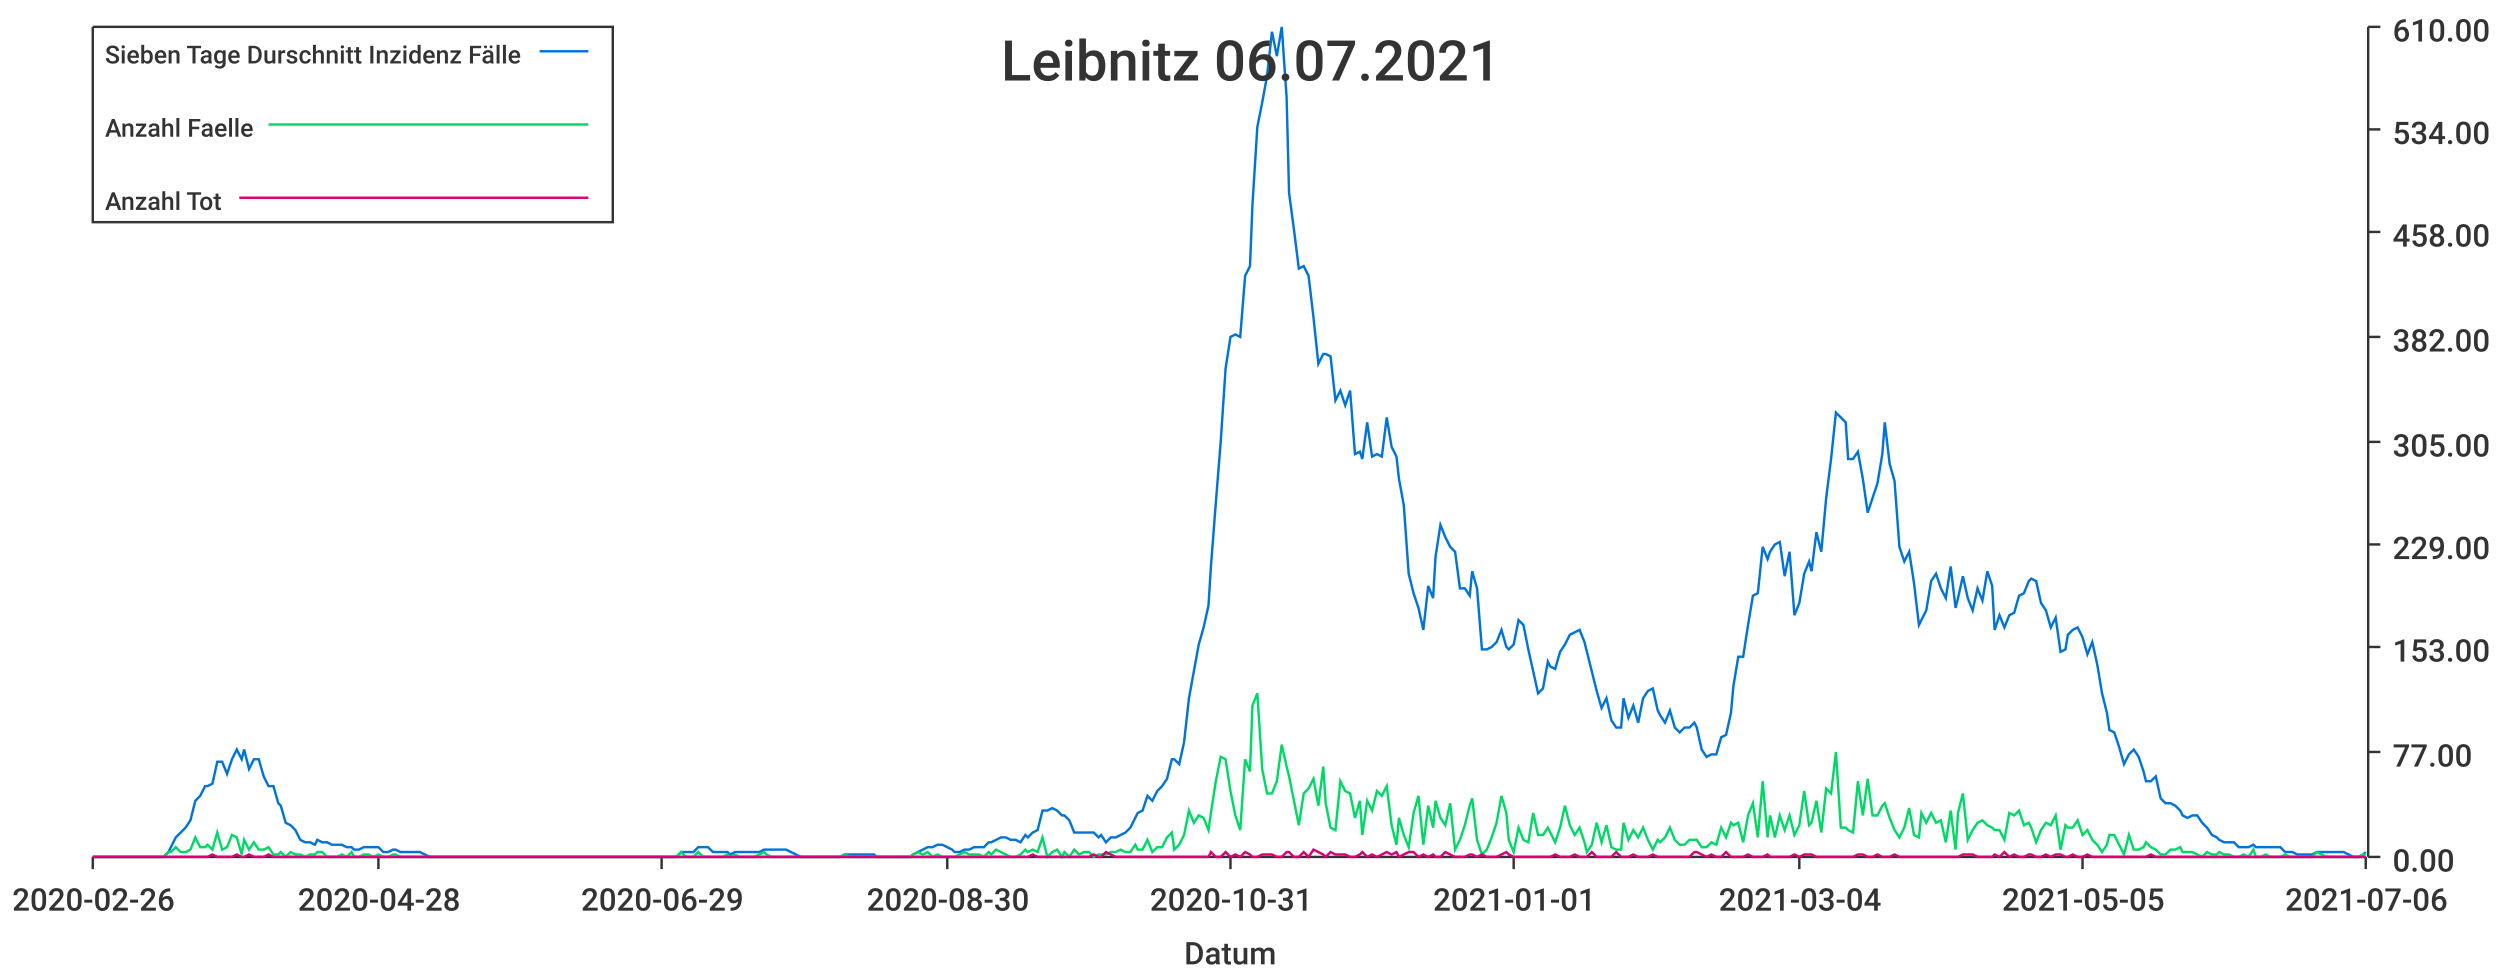
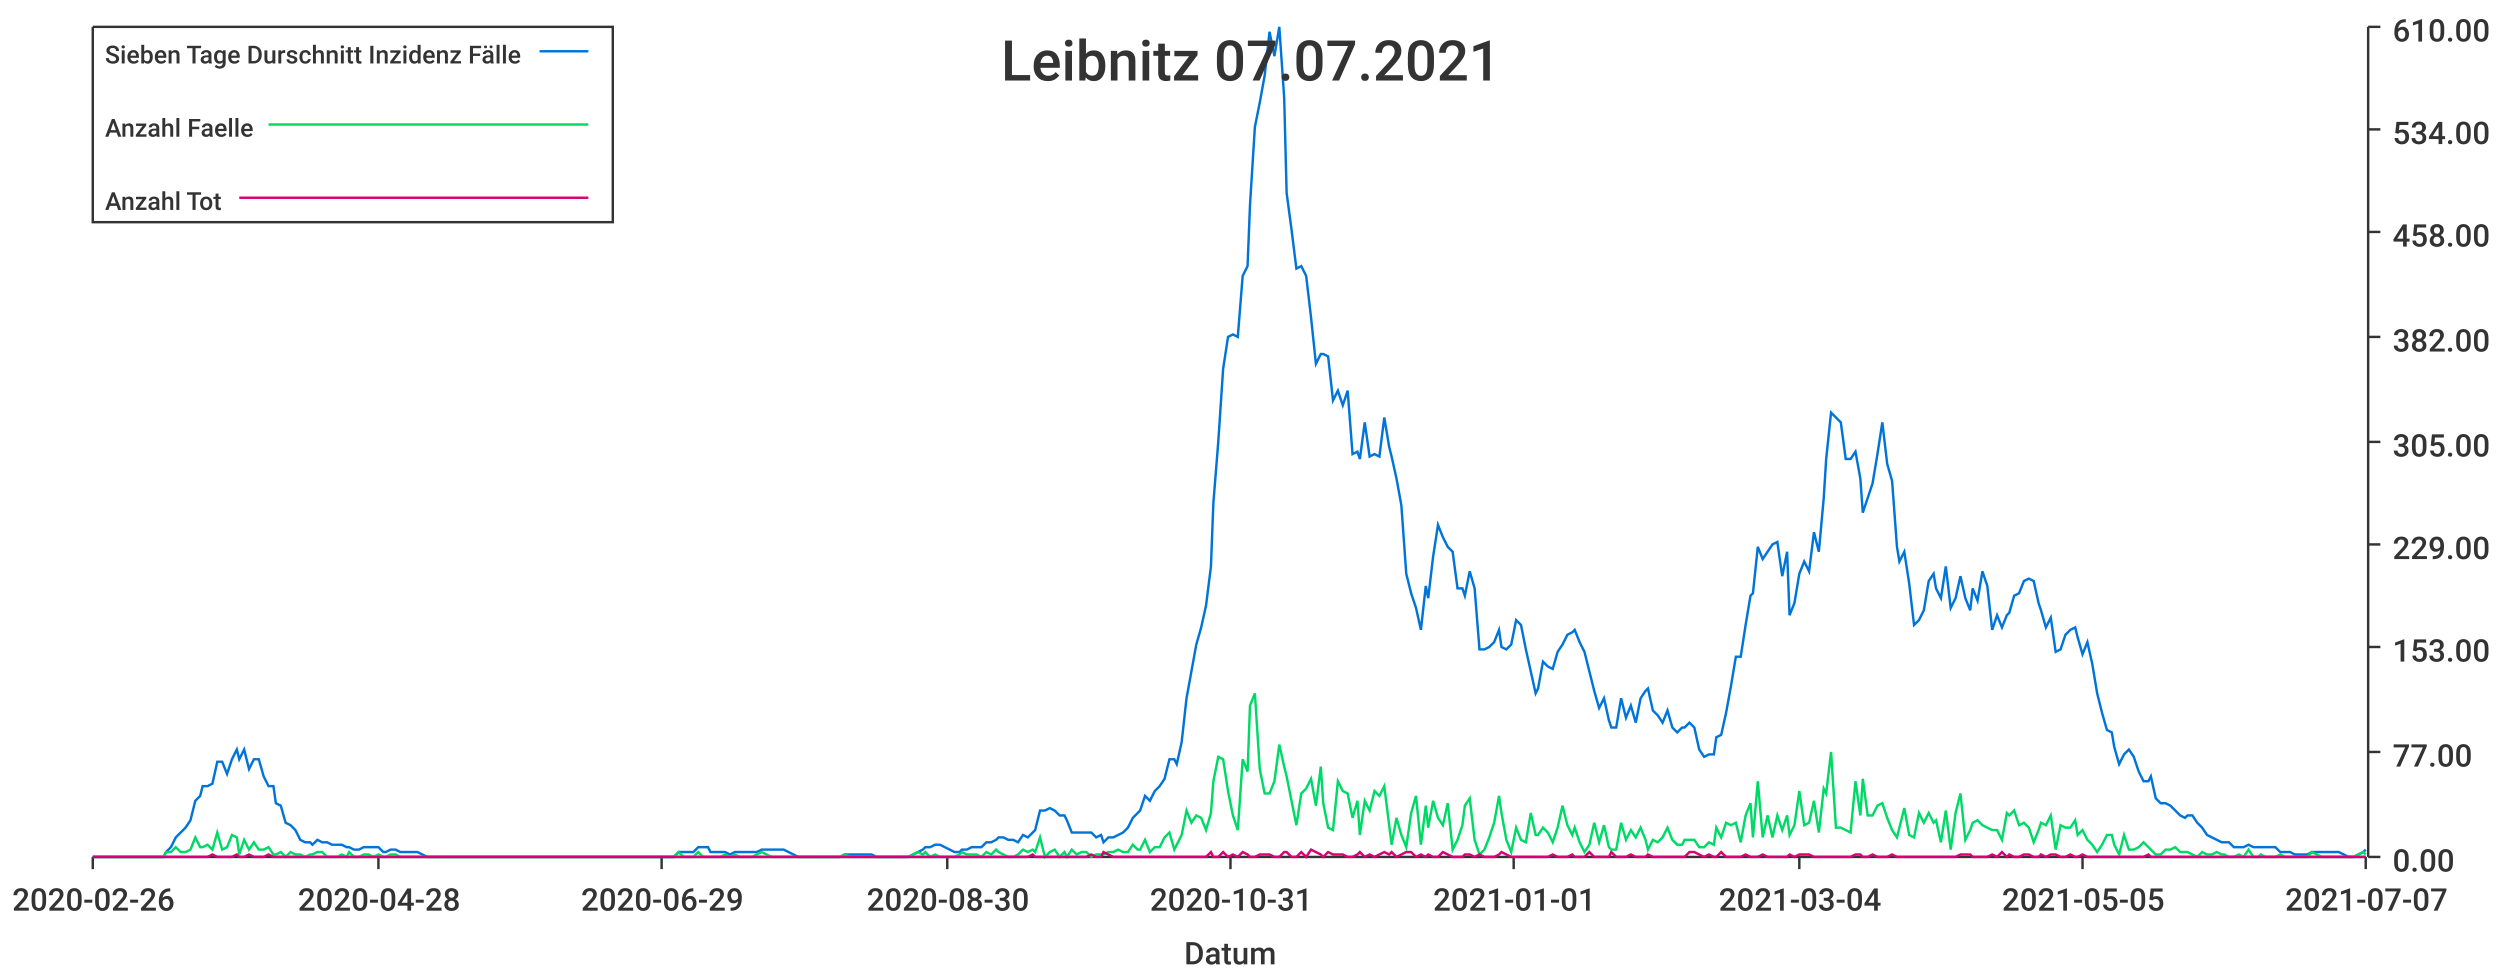
<svg xmlns="http://www.w3.org/2000/svg" width="1024" height="400">\n<path d="M 0 0 L 1024 0 L 1024 400 L 0 400 L 0 0" style="stroke-width:0;stroke:rgba(255,255,255,1.0);fill:rgba(255,255,255,1.0)" />
  <path d="M 38 11 L 969 11 L 969 351 L 38 351 L 38 11" style="stroke-width:0;stroke:rgba(255,255,255,1.0);fill:rgba(255,255,255,1.0)" />
  <path d="M 38 351 L 969 351" style="stroke-width:1;stroke:rgba(51,51,51,1.0);fill:none" />
  <path d="M 38 351 L 38 356" style="stroke-width:1;stroke:rgba(51,51,51,1.0);fill:none" />
  <text x="5" y="373" style="stroke-width:0;stroke:none;fill:rgba(51,51,51,1.0);font-size:12.8px;font-family:'Roboto Medium',sans-serif">2020-02-26</text>
  <path d="M 155 351 L 155 356" style="stroke-width:1;stroke:rgba(51,51,51,1.0);fill:none" />
  <text x="122" y="373" style="stroke-width:0;stroke:none;fill:rgba(51,51,51,1.0);font-size:12.8px;font-family:'Roboto Medium',sans-serif">2020-04-28</text>
  <path d="M 271 351 L 271 356" style="stroke-width:1;stroke:rgba(51,51,51,1.0);fill:none" />
  <text x="238" y="373" style="stroke-width:0;stroke:none;fill:rgba(51,51,51,1.0);font-size:12.8px;font-family:'Roboto Medium',sans-serif">2020-06-29</text>
  <path d="M 388 351 L 388 356" style="stroke-width:1;stroke:rgba(51,51,51,1.0);fill:none" />
  <text x="355" y="373" style="stroke-width:0;stroke:none;fill:rgba(51,51,51,1.0);font-size:12.8px;font-family:'Roboto Medium',sans-serif">2020-08-30</text>
  <path d="M 504 351 L 504 356" style="stroke-width:1;stroke:rgba(51,51,51,1.0);fill:none" />
  <text x="471" y="373" style="stroke-width:0;stroke:none;fill:rgba(51,51,51,1.0);font-size:12.8px;font-family:'Roboto Medium',sans-serif">2020-10-31</text>
  <path d="M 620 351 L 620 356" style="stroke-width:1;stroke:rgba(51,51,51,1.0);fill:none" />
  <text x="587" y="373" style="stroke-width:0;stroke:none;fill:rgba(51,51,51,1.0);font-size:12.8px;font-family:'Roboto Medium',sans-serif">2021-01-01</text>
  <path d="M 737 351 L 737 356" style="stroke-width:1;stroke:rgba(51,51,51,1.0);fill:none" />
  <text x="704" y="373" style="stroke-width:0;stroke:none;fill:rgba(51,51,51,1.0);font-size:12.8px;font-family:'Roboto Medium',sans-serif">2021-03-04</text>
  <path d="M 853 351 L 853 356" style="stroke-width:1;stroke:rgba(51,51,51,1.0);fill:none" />
  <text x="820" y="373" style="stroke-width:0;stroke:none;fill:rgba(51,51,51,1.0);font-size:12.8px;font-family:'Roboto Medium',sans-serif">2021-05-05</text>
  <path d="M 969 351 L 969 356" style="stroke-width:1;stroke:rgba(51,51,51,1.0);fill:none" />
-   <text x="936" y="373" style="stroke-width:0;stroke:none;fill:rgba(51,51,51,1.0);font-size:12.8px;font-family:'Roboto Medium',sans-serif">2021-07-06</text>
+   <text x="936" y="373" style="stroke-width:0;stroke:none;fill:rgba(51,51,51,1.0);font-size:12.8px;font-family:'Roboto Medium',sans-serif">2021-07-07</text>
  <text x="485" y="395" style="stroke-width:0;stroke:none;fill:rgba(51,51,51,1.0);font-size:12.8px;font-family:'Roboto Medium',sans-serif">Datum</text>
  <path d="M 970 351 L 970 11" style="stroke-width:1;stroke:rgba(51,51,51,1.0);fill:none" />
  <path d="M 970 351 L 975 351" style="stroke-width:1;stroke:rgba(51,51,51,1.0);fill:none" />
  <text x="980" y="357" style="stroke-width:0;stroke:none;fill:rgba(51,51,51,1.0);font-size:12.8px;font-family:'Roboto Medium',sans-serif">0.00</text>
  <path d="M 970 308 L 975 308" style="stroke-width:1;stroke:rgba(51,51,51,1.0);fill:none" />
  <text x="980" y="314" style="stroke-width:0;stroke:none;fill:rgba(51,51,51,1.0);font-size:12.8px;font-family:'Roboto Medium',sans-serif">77.00</text>
  <path d="M 970 265 L 975 265" style="stroke-width:1;stroke:rgba(51,51,51,1.0);fill:none" />
  <text x="980" y="271" style="stroke-width:0;stroke:none;fill:rgba(51,51,51,1.0);font-size:12.8px;font-family:'Roboto Medium',sans-serif">153.00</text>
  <path d="M 970 223 L 975 223" style="stroke-width:1;stroke:rgba(51,51,51,1.0);fill:none" />
  <text x="980" y="229" style="stroke-width:0;stroke:none;fill:rgba(51,51,51,1.0);font-size:12.8px;font-family:'Roboto Medium',sans-serif">229.00</text>
  <path d="M 970 181 L 975 181" style="stroke-width:1;stroke:rgba(51,51,51,1.0);fill:none" />
  <text x="980" y="187" style="stroke-width:0;stroke:none;fill:rgba(51,51,51,1.0);font-size:12.8px;font-family:'Roboto Medium',sans-serif">305.00</text>
  <path d="M 970 138 L 975 138" style="stroke-width:1;stroke:rgba(51,51,51,1.0);fill:none" />
  <text x="980" y="144" style="stroke-width:0;stroke:none;fill:rgba(51,51,51,1.0);font-size:12.8px;font-family:'Roboto Medium',sans-serif">382.00</text>
  <path d="M 970 95 L 975 95" style="stroke-width:1;stroke:rgba(51,51,51,1.0);fill:none" />
  <text x="980" y="101" style="stroke-width:0;stroke:none;fill:rgba(51,51,51,1.0);font-size:12.8px;font-family:'Roboto Medium',sans-serif">458.00</text>
  <path d="M 970 53 L 975 53" style="stroke-width:1;stroke:rgba(51,51,51,1.0);fill:none" />
  <text x="980" y="59" style="stroke-width:0;stroke:none;fill:rgba(51,51,51,1.0);font-size:12.8px;font-family:'Roboto Medium',sans-serif">534.00</text>
  <path d="M 970 11 L 975 11" style="stroke-width:1;stroke:rgba(51,51,51,1.0);fill:none" />
  <text x="980" y="17" style="stroke-width:0;stroke:none;fill:rgba(51,51,51,1.0);font-size:12.8px;font-family:'Roboto Medium',sans-serif">610.00</text>
-   <path d="M 38 351 L 40 351 L 42 351 L 44 351 L 46 351 L 48 351 L 50 351 L 52 351 L 54 351 L 55 351 L 57 351 L 59 351 L 61 351 L 63 351 L 65 351 L 67 351 L 69 349 L 70 347 L 72 343 L 74 341 L 76 339 L 78 336 L 80 328 L 82 326 L 84 322 L 85 322 L 87 321 L 89 312 L 91 312 L 93 317 L 95 311 L 97 307 L 99 311 L 100 307 L 102 315 L 104 311 L 106 311 L 108 318 L 110 322 L 112 322 L 114 329 L 115 330 L 117 337 L 119 338 L 121 340 L 123 344 L 125 345 L 127 345 L 129 346 L 130 344 L 132 345 L 134 345 L 136 346 L 138 346 L 140 346 L 142 347 L 144 347 L 145 348 L 147 348 L 149 347 L 151 347 L 153 347 L 155 347 L 157 349 L 159 349 L 161 348 L 162 348 L 164 349 L 166 349 L 168 349 L 170 349 L 172 349 L 174 350 L 176 351 L 177 351 L 179 351 L 181 351 L 183 351 L 185 351 L 187 351 L 189 351 L 191 351 L 192 351 L 194 351 L 196 351 L 198 351 L 200 351 L 202 351 L 204 351 L 206 351 L 207 351 L 209 351 L 211 351 L 213 351 L 215 351 L 217 351 L 219 351 L 221 351 L 222 351 L 224 351 L 226 351 L 228 351 L 230 351 L 232 351 L 234 351 L 236 351 L 237 351 L 239 351 L 241 351 L 243 351 L 245 351 L 247 351 L 249 351 L 251 351 L 252 351 L 254 351 L 256 351 L 258 351 L 260 351 L 262 351 L 264 351 L 266 351 L 267 351 L 269 351 L 271 351 L 273 351 L 275 351 L 277 351 L 279 349 L 281 349 L 283 349 L 284 349 L 286 347 L 288 347 L 290 347 L 292 349 L 294 349 L 296 349 L 298 349 L 299 350 L 301 349 L 303 349 L 305 349 L 307 349 L 309 349 L 311 349 L 313 348 L 314 348 L 316 348 L 318 348 L 320 348 L 322 348 L 324 349 L 326 350 L 328 351 L 329 351 L 331 351 L 333 351 L 335 351 L 337 351 L 339 351 L 341 351 L 343 351 L 344 351 L 346 350 L 348 350 L 350 350 L 352 350 L 354 350 L 356 350 L 358 350 L 359 351 L 361 351 L 363 351 L 365 351 L 367 351 L 369 351 L 371 351 L 373 351 L 374 350 L 376 349 L 378 348 L 380 347 L 382 347 L 384 346 L 386 346 L 388 347 L 390 348 L 391 349 L 393 349 L 395 348 L 397 348 L 399 347 L 401 347 L 403 347 L 405 345 L 406 345 L 408 344 L 410 343 L 412 343 L 414 344 L 416 344 L 418 345 L 420 342 L 421 343 L 423 341 L 425 340 L 427 332 L 429 332 L 431 331 L 433 332 L 435 334 L 436 334 L 438 336 L 440 341 L 442 341 L 444 341 L 446 341 L 448 341 L 450 343 L 451 342 L 453 345 L 455 343 L 457 343 L 459 342 L 461 341 L 463 339 L 465 335 L 466 333 L 468 332 L 470 326 L 472 328 L 474 324 L 476 322 L 478 319 L 480 311 L 481 311 L 483 313 L 485 304 L 487 286 L 489 275 L 491 264 L 493 257 L 495 248 L 496 232 L 498 206 L 500 181 L 502 151 L 504 138 L 506 137 L 508 138 L 510 113 L 512 109 L 513 84 L 515 52 L 517 42 L 519 31 L 521 13 L 523 23 L 525 11 L 527 40 L 528 79 L 530 94 L 532 110 L 534 109 L 536 113 L 538 130 L 540 149 L 542 145 L 543 145 L 545 146 L 547 164 L 549 160 L 551 166 L 553 160 L 555 186 L 557 185 L 558 188 L 560 173 L 562 187 L 564 186 L 566 187 L 568 171 L 570 183 L 572 187 L 573 196 L 575 207 L 577 235 L 579 243 L 581 249 L 583 258 L 585 240 L 587 245 L 588 228 L 590 215 L 592 220 L 594 224 L 596 226 L 598 241 L 600 241 L 602 244 L 603 234 L 605 241 L 607 266 L 609 266 L 611 265 L 613 263 L 615 258 L 617 265 L 618 266 L 620 264 L 622 254 L 624 256 L 626 266 L 628 275 L 630 284 L 632 282 L 634 271 L 635 273 L 637 274 L 639 267 L 641 264 L 643 260 L 645 259 L 647 258 L 649 263 L 650 267 L 652 275 L 654 283 L 656 290 L 658 286 L 660 295 L 662 298 L 664 298 L 665 286 L 667 294 L 669 289 L 671 296 L 673 286 L 675 283 L 677 282 L 679 291 L 680 293 L 682 296 L 684 291 L 686 298 L 688 300 L 690 298 L 692 298 L 694 296 L 695 298 L 697 307 L 699 310 L 701 309 L 703 309 L 705 302 L 707 301 L 709 292 L 710 281 L 712 269 L 714 269 L 716 256 L 718 244 L 720 243 L 722 224 L 724 229 L 725 226 L 727 223 L 729 222 L 731 236 L 733 226 L 735 252 L 737 247 L 739 235 L 741 230 L 742 234 L 744 218 L 746 226 L 748 204 L 750 188 L 752 169 L 754 171 L 756 173 L 757 188 L 759 188 L 761 185 L 763 196 L 765 210 L 767 204 L 769 198 L 771 186 L 772 173 L 774 190 L 776 197 L 778 224 L 780 230 L 782 226 L 784 239 L 786 256 L 787 254 L 789 250 L 791 238 L 793 235 L 795 241 L 797 245 L 799 232 L 801 249 L 802 245 L 804 236 L 806 245 L 808 250 L 810 241 L 812 246 L 814 234 L 816 240 L 817 258 L 819 252 L 821 257 L 823 252 L 825 251 L 827 244 L 829 243 L 831 238 L 832 237 L 834 238 L 836 247 L 838 250 L 840 257 L 842 253 L 844 267 L 846 266 L 847 260 L 849 258 L 851 257 L 853 261 L 855 268 L 857 263 L 859 272 L 861 284 L 863 292 L 864 299 L 866 300 L 868 306 L 870 313 L 872 309 L 874 307 L 876 310 L 878 316 L 879 320 L 881 320 L 883 318 L 885 327 L 887 329 L 889 329 L 891 330 L 893 332 L 894 334 L 896 335 L 898 334 L 900 334 L 902 337 L 904 339 L 906 342 L 908 343 L 909 344 L 911 345 L 913 345 L 915 345 L 917 347 L 919 347 L 921 347 L 923 346 L 924 347 L 926 347 L 928 347 L 930 347 L 932 347 L 934 347 L 936 349 L 938 349 L 939 349 L 941 350 L 943 350 L 945 350 L 947 350 L 949 349 L 951 349 L 953 349 L 954 349 L 956 349 L 958 349 L 960 349 L 962 350 L 964 351 L 966 351 L 968 350 L 969 349" style="stroke-width:1;stroke:rgba(0,116,217,1.0);fill:none" />
-   <path d="M 38 351 L 40 351 L 42 351 L 44 351 L 46 351 L 48 351 L 50 351 L 52 351 L 54 351 L 55 351 L 57 351 L 59 351 L 61 351 L 63 351 L 65 351 L 67 351 L 69 349 L 70 349 L 72 347 L 74 349 L 76 349 L 78 348 L 80 343 L 82 347 L 84 347 L 85 346 L 87 348 L 89 341 L 91 348 L 93 347 L 95 342 L 97 343 L 99 350 L 100 344 L 102 348 L 104 345 L 106 348 L 108 348 L 110 347 L 112 350 L 114 350 L 115 349 L 117 351 L 119 349 L 121 350 L 123 350 L 125 351 L 127 350 L 129 350 L 130 349 L 132 349 L 134 351 L 136 351 L 138 351 L 140 350 L 142 351 L 144 349 L 145 351 L 147 351 L 149 350 L 151 350 L 153 351 L 155 350 L 157 351 L 159 351 L 161 350 L 162 350 L 164 351 L 166 351 L 168 351 L 170 351 L 172 351 L 174 351 L 176 351 L 177 351 L 179 351 L 181 351 L 183 351 L 185 351 L 187 351 L 189 351 L 191 351 L 192 351 L 194 351 L 196 351 L 198 351 L 200 351 L 202 351 L 204 351 L 206 351 L 207 351 L 209 351 L 211 351 L 213 351 L 215 351 L 217 351 L 219 351 L 221 351 L 222 351 L 224 351 L 226 351 L 228 351 L 230 351 L 232 351 L 234 351 L 236 351 L 237 351 L 239 351 L 241 351 L 243 351 L 245 351 L 247 351 L 249 351 L 251 351 L 252 351 L 254 351 L 256 351 L 258 351 L 260 351 L 262 351 L 264 351 L 266 351 L 267 351 L 269 351 L 271 351 L 273 351 L 275 351 L 277 351 L 279 349 L 281 351 L 283 351 L 284 351 L 286 349 L 288 351 L 290 351 L 292 351 L 294 351 L 296 351 L 298 350 L 299 351 L 301 350 L 303 351 L 305 351 L 307 351 L 309 351 L 311 350 L 313 349 L 314 350 L 316 351 L 318 351 L 320 351 L 322 351 L 324 351 L 326 351 L 328 351 L 329 351 L 331 351 L 333 351 L 335 351 L 337 351 L 339 351 L 341 351 L 343 351 L 344 351 L 346 350 L 348 351 L 350 351 L 352 351 L 354 351 L 356 351 L 358 351 L 359 351 L 361 351 L 363 351 L 365 351 L 367 351 L 369 351 L 371 351 L 373 351 L 374 350 L 376 349 L 378 350 L 380 349 L 382 351 L 384 350 L 386 351 L 388 351 L 390 351 L 391 351 L 393 350 L 395 349 L 397 350 L 399 350 L 401 350 L 403 351 L 405 349 L 406 350 L 408 348 L 410 349 L 412 350 L 414 351 L 416 351 L 418 350 L 420 348 L 421 349 L 423 348 L 425 349 L 427 343 L 429 351 L 431 349 L 433 348 L 435 351 L 436 349 L 438 351 L 440 348 L 442 350 L 444 349 L 446 349 L 448 351 L 450 350 L 451 350 L 453 350 L 455 349 L 457 349 L 459 348 L 461 349 L 463 349 L 465 346 L 466 348 L 468 348 L 470 344 L 472 349 L 474 347 L 476 347 L 478 343 L 480 341 L 481 348 L 483 346 L 485 342 L 487 332 L 489 337 L 491 334 L 493 335 L 495 340 L 496 333 L 498 320 L 500 310 L 502 311 L 504 324 L 506 334 L 508 340 L 510 311 L 512 316 L 513 289 L 515 284 L 517 315 L 519 325 L 521 325 L 523 320 L 525 305 L 527 314 L 528 318 L 530 328 L 532 338 L 534 325 L 536 323 L 538 319 L 540 330 L 542 314 L 543 329 L 545 339 L 547 340 L 549 320 L 551 324 L 553 325 L 555 335 L 557 328 L 558 342 L 560 328 L 562 332 L 564 324 L 566 326 L 568 322 L 570 338 L 572 346 L 573 335 L 575 342 L 577 347 L 579 333 L 581 326 L 583 346 L 585 330 L 587 339 L 588 328 L 590 335 L 592 338 L 594 329 L 596 348 L 598 344 L 600 338 L 602 330 L 603 327 L 605 344 L 607 350 L 609 348 L 611 343 L 613 337 L 615 326 L 617 333 L 618 344 L 620 349 L 622 339 L 624 344 L 626 345 L 628 333 L 630 342 L 632 342 L 634 339 L 635 341 L 637 345 L 639 339 L 641 330 L 643 338 L 645 342 L 647 339 L 649 345 L 650 349 L 652 346 L 654 337 L 656 345 L 658 338 L 660 347 L 662 348 L 664 348 L 665 337 L 667 344 L 669 340 L 671 343 L 673 339 L 675 344 L 677 348 L 679 344 L 680 345 L 682 343 L 684 339 L 686 344 L 688 346 L 690 346 L 692 344 L 694 344 L 695 344 L 697 347 L 699 347 L 701 345 L 703 346 L 705 339 L 707 343 L 709 337 L 710 338 L 712 337 L 714 345 L 716 334 L 718 329 L 720 343 L 722 320 L 724 343 L 725 334 L 727 343 L 729 334 L 731 340 L 733 334 L 735 342 L 737 338 L 739 324 L 741 338 L 742 337 L 744 328 L 746 341 L 748 323 L 750 325 L 752 308 L 754 339 L 756 339 L 757 340 L 759 341 L 761 320 L 763 334 L 765 319 L 767 334 L 769 334 L 771 330 L 772 329 L 774 335 L 776 340 L 778 343 L 780 339 L 782 331 L 784 342 L 786 343 L 787 333 L 789 337 L 791 333 L 793 337 L 795 336 L 797 345 L 799 332 L 801 348 L 802 333 L 804 325 L 806 344 L 808 340 L 810 337 L 812 336 L 814 338 L 816 339 L 817 340 L 819 340 L 821 344 L 823 333 L 825 334 L 827 332 L 829 338 L 831 337 L 832 339 L 834 345 L 836 340 L 838 337 L 840 338 L 842 334 L 844 348 L 846 338 L 847 339 L 849 339 L 851 336 L 853 342 L 855 340 L 857 344 L 859 346 L 861 349 L 863 346 L 864 342 L 866 342 L 868 346 L 870 350 L 872 342 L 874 348 L 876 348 L 878 347 L 879 345 L 881 347 L 883 348 L 885 350 L 887 350 L 889 348 L 891 348 L 893 347 L 894 349 L 896 349 L 898 349 L 900 350 L 902 351 L 904 349 L 906 350 L 908 350 L 909 349 L 911 350 L 913 350 L 915 351 L 917 351 L 919 350 L 921 351 L 923 348 L 924 351 L 926 351 L 928 350 L 930 351 L 932 351 L 934 351 L 936 350 L 938 351 L 939 351 L 941 351 L 943 351 L 945 351 L 947 351 L 949 349 L 951 350 L 953 351 L 954 351 L 956 351 L 958 351 L 960 351 L 962 351 L 964 351 L 966 351 L 968 350 L 969 350" style="stroke-width:1;stroke:rgba(0,217,101,1.0);fill:none" />
-   <path d="M 38 351 L 40 351 L 42 351 L 44 351 L 46 351 L 48 351 L 50 351 L 52 351 L 54 351 L 55 351 L 57 351 L 59 351 L 61 351 L 63 351 L 65 351 L 67 351 L 69 351 L 70 351 L 72 351 L 74 351 L 76 351 L 78 351 L 80 351 L 82 351 L 84 351 L 85 351 L 87 350 L 89 351 L 91 351 L 93 351 L 95 351 L 97 350 L 99 351 L 100 351 L 102 350 L 104 351 L 106 351 L 108 351 L 110 350 L 112 351 L 114 351 L 115 351 L 117 351 L 119 351 L 121 351 L 123 351 L 125 351 L 127 351 L 129 351 L 130 351 L 132 351 L 134 351 L 136 351 L 138 351 L 140 351 L 142 351 L 144 351 L 145 351 L 147 351 L 149 351 L 151 351 L 153 351 L 155 351 L 157 351 L 159 351 L 161 351 L 162 351 L 164 351 L 166 351 L 168 351 L 170 351 L 172 351 L 174 351 L 176 351 L 177 351 L 179 351 L 181 351 L 183 351 L 185 351 L 187 351 L 189 351 L 191 351 L 192 351 L 194 351 L 196 351 L 198 351 L 200 351 L 202 351 L 204 351 L 206 351 L 207 351 L 209 351 L 211 351 L 213 351 L 215 351 L 217 351 L 219 351 L 221 351 L 222 351 L 224 351 L 226 351 L 228 351 L 230 351 L 232 351 L 234 351 L 236 351 L 237 351 L 239 351 L 241 351 L 243 351 L 245 351 L 247 351 L 249 351 L 251 351 L 252 351 L 254 351 L 256 351 L 258 351 L 260 351 L 262 351 L 264 351 L 266 351 L 267 351 L 269 351 L 271 351 L 273 351 L 275 351 L 277 351 L 279 351 L 281 351 L 283 351 L 284 351 L 286 351 L 288 351 L 290 351 L 292 351 L 294 351 L 296 351 L 298 351 L 299 351 L 301 351 L 303 351 L 305 351 L 307 351 L 309 351 L 311 351 L 313 351 L 314 351 L 316 351 L 318 351 L 320 351 L 322 351 L 324 351 L 326 351 L 328 351 L 329 351 L 331 351 L 333 351 L 335 351 L 337 351 L 339 351 L 341 351 L 343 351 L 344 351 L 346 351 L 348 351 L 350 351 L 352 351 L 354 351 L 356 351 L 358 351 L 359 351 L 361 351 L 363 351 L 365 351 L 367 351 L 369 351 L 371 351 L 373 351 L 374 351 L 376 351 L 378 351 L 380 351 L 382 351 L 384 351 L 386 351 L 388 351 L 390 351 L 391 351 L 393 351 L 395 351 L 397 351 L 399 351 L 401 351 L 403 351 L 405 351 L 406 351 L 408 351 L 410 351 L 412 351 L 414 351 L 416 351 L 418 351 L 420 351 L 421 351 L 423 350 L 425 351 L 427 351 L 429 351 L 431 351 L 433 351 L 435 351 L 436 351 L 438 351 L 440 351 L 442 351 L 444 351 L 446 351 L 448 350 L 450 351 L 451 351 L 453 349 L 455 350 L 457 351 L 459 351 L 461 351 L 463 351 L 465 351 L 466 351 L 468 351 L 470 351 L 472 351 L 474 351 L 476 351 L 478 351 L 480 351 L 481 351 L 483 351 L 485 351 L 487 351 L 489 351 L 491 351 L 493 351 L 495 351 L 496 349 L 498 351 L 500 351 L 502 349 L 504 351 L 506 350 L 508 351 L 510 349 L 512 350 L 513 351 L 515 351 L 517 350 L 519 350 L 521 350 L 523 351 L 525 351 L 527 349 L 528 349 L 530 351 L 532 351 L 534 349 L 536 351 L 538 348 L 540 349 L 542 350 L 543 351 L 545 349 L 547 350 L 549 350 L 551 350 L 553 351 L 555 351 L 557 350 L 558 349 L 560 351 L 562 350 L 564 351 L 566 350 L 568 349 L 570 350 L 572 349 L 573 351 L 575 350 L 577 349 L 579 349 L 581 351 L 583 350 L 585 351 L 587 350 L 588 351 L 590 351 L 592 349 L 594 350 L 596 351 L 598 351 L 600 351 L 602 350 L 603 350 L 605 351 L 607 350 L 609 351 L 611 351 L 613 351 L 615 350 L 617 349 L 618 350 L 620 351 L 622 351 L 624 351 L 626 351 L 628 351 L 630 351 L 632 351 L 634 351 L 635 351 L 637 350 L 639 351 L 641 351 L 643 351 L 645 350 L 647 351 L 649 351 L 650 351 L 652 349 L 654 351 L 656 351 L 658 351 L 660 351 L 662 349 L 664 351 L 665 351 L 667 351 L 669 350 L 671 351 L 673 351 L 675 351 L 677 350 L 679 351 L 680 351 L 682 351 L 684 351 L 686 351 L 688 351 L 690 351 L 692 351 L 694 349 L 695 349 L 697 350 L 699 351 L 701 350 L 703 351 L 705 351 L 707 349 L 709 351 L 710 351 L 712 351 L 714 351 L 716 350 L 718 351 L 720 351 L 722 351 L 724 350 L 725 351 L 727 351 L 729 351 L 731 351 L 733 351 L 735 350 L 737 351 L 739 350 L 741 350 L 742 350 L 744 351 L 746 351 L 748 351 L 750 351 L 752 351 L 754 351 L 756 351 L 757 351 L 759 351 L 761 350 L 763 350 L 765 351 L 767 351 L 769 350 L 771 351 L 772 351 L 774 351 L 776 350 L 778 351 L 780 351 L 782 351 L 784 351 L 786 351 L 787 351 L 789 351 L 791 351 L 793 351 L 795 351 L 797 351 L 799 351 L 801 351 L 802 351 L 804 350 L 806 350 L 808 350 L 810 351 L 812 351 L 814 351 L 816 351 L 817 350 L 819 351 L 821 349 L 823 351 L 825 350 L 827 351 L 829 351 L 831 350 L 832 350 L 834 351 L 836 351 L 838 350 L 840 351 L 842 350 L 844 350 L 846 351 L 847 351 L 849 350 L 851 351 L 853 351 L 855 350 L 857 351 L 859 351 L 861 351 L 863 351 L 864 351 L 866 351 L 868 351 L 870 351 L 872 351 L 874 351 L 876 351 L 878 351 L 879 351 L 881 350 L 883 351 L 885 351 L 887 351 L 889 351 L 891 351 L 893 351 L 894 351 L 896 351 L 898 351 L 900 351 L 902 351 L 904 351 L 906 351 L 908 351 L 909 351 L 911 351 L 913 351 L 915 351 L 917 351 L 919 351 L 921 351 L 923 351 L 924 351 L 926 351 L 928 351 L 930 351 L 932 351 L 934 351 L 936 351 L 938 351 L 939 351 L 941 351 L 943 351 L 945 351 L 947 351 L 949 351 L 951 351 L 953 351 L 954 351 L 956 351 L 958 351 L 960 351 L 962 351 L 964 351 L 966 351 L 968 351 L 969 351" style="stroke-width:1;stroke:rgba(217,0,116,1.0);fill:none" />
-   <text x="410" y="33" style="stroke-width:0;stroke:none;fill:rgba(51,51,51,1.0);font-size:23.0px;font-family:'Roboto Medium',sans-serif">Leibnitz 06.07.2021</text>
+   <path d="M 38 351 L 40 351 L 42 351 L 44 351 L 46 351 L 48 351 L 50 351 L 52 351 L 53 351 L 55 351 L 57 351 L 59 351 L 61 351 L 63 351 L 65 351 L 67 351 L 68 349 L 70 347 L 72 343 L 74 341 L 76 339 L 78 336 L 80 328 L 82 326 L 83 322 L 85 322 L 87 321 L 89 312 L 91 312 L 93 317 L 95 311 L 97 307 L 98 311 L 100 307 L 102 315 L 104 311 L 106 311 L 108 318 L 110 322 L 112 322 L 113 329 L 115 330 L 117 337 L 119 338 L 121 340 L 123 344 L 125 345 L 127 345 L 128 346 L 130 344 L 132 345 L 134 345 L 136 346 L 138 346 L 140 346 L 142 347 L 143 347 L 145 348 L 147 348 L 149 347 L 151 347 L 153 347 L 155 347 L 157 349 L 158 349 L 160 348 L 162 348 L 164 349 L 166 349 L 168 349 L 170 349 L 171 349 L 173 350 L 175 351 L 177 351 L 179 351 L 181 351 L 183 351 L 185 351 L 186 351 L 188 351 L 190 351 L 192 351 L 194 351 L 196 351 L 198 351 L 200 351 L 201 351 L 203 351 L 205 351 L 207 351 L 209 351 L 211 351 L 213 351 L 215 351 L 216 351 L 218 351 L 220 351 L 222 351 L 224 351 L 226 351 L 228 351 L 230 351 L 231 351 L 233 351 L 235 351 L 237 351 L 239 351 L 241 351 L 243 351 L 245 351 L 246 351 L 248 351 L 250 351 L 252 351 L 254 351 L 256 351 L 258 351 L 260 351 L 261 351 L 263 351 L 265 351 L 267 351 L 269 351 L 271 351 L 273 351 L 275 351 L 276 351 L 278 349 L 280 349 L 282 349 L 284 349 L 286 347 L 288 347 L 290 347 L 291 349 L 293 349 L 295 349 L 297 349 L 299 350 L 301 349 L 303 349 L 304 349 L 306 349 L 308 349 L 310 349 L 312 348 L 314 348 L 316 348 L 318 348 L 319 348 L 321 348 L 323 349 L 325 350 L 327 351 L 329 351 L 331 351 L 333 351 L 334 351 L 336 351 L 338 351 L 340 351 L 342 351 L 344 351 L 346 350 L 348 350 L 349 350 L 351 350 L 353 350 L 355 350 L 357 350 L 359 351 L 361 351 L 363 351 L 364 351 L 366 351 L 368 351 L 370 351 L 372 351 L 374 350 L 376 349 L 378 348 L 379 347 L 381 347 L 383 346 L 385 346 L 387 347 L 389 348 L 391 349 L 393 349 L 394 348 L 396 348 L 398 347 L 400 347 L 402 347 L 404 345 L 406 345 L 408 344 L 409 343 L 411 343 L 413 344 L 415 344 L 417 345 L 419 342 L 421 343 L 423 341 L 424 340 L 426 332 L 428 332 L 430 331 L 432 332 L 434 334 L 436 334 L 437 336 L 439 341 L 441 341 L 443 341 L 445 341 L 447 341 L 449 343 L 451 342 L 452 345 L 454 343 L 456 343 L 458 342 L 460 341 L 462 339 L 464 335 L 466 333 L 467 332 L 469 326 L 471 328 L 473 324 L 475 322 L 477 319 L 479 311 L 481 311 L 482 313 L 484 304 L 486 286 L 488 275 L 490 264 L 492 257 L 494 248 L 496 232 L 497 206 L 499 181 L 501 151 L 503 138 L 505 137 L 507 138 L 509 113 L 511 109 L 512 84 L 514 52 L 516 42 L 518 31 L 520 13 L 522 23 L 524 11 L 526 40 L 527 79 L 529 94 L 531 110 L 533 109 L 535 113 L 537 130 L 539 149 L 541 145 L 542 145 L 544 146 L 546 164 L 548 160 L 550 166 L 552 160 L 554 186 L 556 185 L 557 188 L 559 173 L 561 187 L 563 186 L 565 187 L 567 171 L 569 183 L 570 187 L 572 196 L 574 207 L 576 235 L 578 243 L 580 249 L 582 258 L 584 240 L 585 245 L 587 228 L 589 215 L 591 220 L 593 224 L 595 226 L 597 241 L 599 241 L 600 244 L 602 234 L 604 241 L 606 266 L 608 266 L 610 265 L 612 263 L 614 258 L 615 265 L 617 266 L 619 264 L 621 254 L 623 256 L 625 266 L 627 275 L 629 284 L 630 282 L 632 271 L 634 273 L 636 274 L 638 267 L 640 264 L 642 260 L 644 259 L 645 258 L 647 263 L 649 267 L 651 275 L 653 283 L 655 290 L 657 286 L 659 295 L 660 298 L 662 298 L 664 286 L 666 294 L 668 289 L 670 296 L 672 286 L 674 283 L 675 282 L 677 291 L 679 293 L 681 296 L 683 291 L 685 298 L 687 300 L 689 298 L 690 298 L 692 296 L 694 298 L 696 307 L 698 310 L 700 309 L 702 309 L 703 302 L 705 301 L 707 292 L 709 281 L 711 269 L 713 269 L 715 256 L 717 244 L 718 243 L 720 224 L 722 229 L 724 226 L 726 223 L 728 222 L 730 236 L 732 226 L 733 252 L 735 247 L 737 235 L 739 230 L 741 234 L 743 218 L 745 226 L 747 204 L 748 188 L 750 169 L 752 171 L 754 173 L 756 188 L 758 188 L 760 185 L 762 196 L 763 210 L 765 204 L 767 198 L 769 186 L 771 173 L 773 190 L 775 197 L 777 224 L 778 230 L 780 226 L 782 239 L 784 256 L 786 254 L 788 250 L 790 238 L 792 235 L 793 241 L 795 245 L 797 232 L 799 249 L 801 245 L 803 236 L 805 245 L 807 250 L 808 241 L 810 246 L 812 234 L 814 240 L 816 258 L 818 252 L 820 257 L 822 252 L 823 251 L 825 244 L 827 243 L 829 238 L 831 237 L 833 238 L 835 247 L 836 250 L 838 257 L 840 253 L 842 267 L 844 266 L 846 260 L 848 258 L 850 257 L 851 261 L 853 268 L 855 263 L 857 272 L 859 284 L 861 292 L 863 299 L 865 300 L 866 306 L 868 313 L 870 309 L 872 307 L 874 310 L 876 316 L 878 320 L 880 320 L 881 318 L 883 327 L 885 329 L 887 329 L 889 330 L 891 332 L 893 334 L 895 335 L 896 334 L 898 334 L 900 337 L 902 339 L 904 342 L 906 343 L 908 344 L 910 345 L 911 345 L 913 345 L 915 347 L 917 347 L 919 347 L 921 346 L 923 347 L 925 347 L 926 347 L 928 347 L 930 347 L 932 347 L 934 349 L 936 349 L 938 349 L 940 350 L 941 350 L 943 350 L 945 350 L 947 349 L 949 349 L 951 349 L 953 349 L 955 349 L 956 349 L 958 349 L 960 350 L 962 351 L 964 351 L 966 350 L 968 349 L 969 348" style="stroke-width:1;stroke:rgba(0,116,217,1.0);fill:none" />
+   <path d="M 38 351 L 40 351 L 42 351 L 44 351 L 46 351 L 48 351 L 50 351 L 52 351 L 53 351 L 55 351 L 57 351 L 59 351 L 61 351 L 63 351 L 65 351 L 67 351 L 68 349 L 70 349 L 72 347 L 74 349 L 76 349 L 78 348 L 80 343 L 82 347 L 83 347 L 85 346 L 87 348 L 89 341 L 91 348 L 93 347 L 95 342 L 97 343 L 98 350 L 100 344 L 102 348 L 104 345 L 106 348 L 108 348 L 110 347 L 112 350 L 113 350 L 115 349 L 117 351 L 119 349 L 121 350 L 123 350 L 125 351 L 127 350 L 128 350 L 130 349 L 132 349 L 134 351 L 136 351 L 138 351 L 140 350 L 142 351 L 143 349 L 145 351 L 147 351 L 149 350 L 151 350 L 153 351 L 155 350 L 157 351 L 158 351 L 160 350 L 162 350 L 164 351 L 166 351 L 168 351 L 170 351 L 171 351 L 173 351 L 175 351 L 177 351 L 179 351 L 181 351 L 183 351 L 185 351 L 186 351 L 188 351 L 190 351 L 192 351 L 194 351 L 196 351 L 198 351 L 200 351 L 201 351 L 203 351 L 205 351 L 207 351 L 209 351 L 211 351 L 213 351 L 215 351 L 216 351 L 218 351 L 220 351 L 222 351 L 224 351 L 226 351 L 228 351 L 230 351 L 231 351 L 233 351 L 235 351 L 237 351 L 239 351 L 241 351 L 243 351 L 245 351 L 246 351 L 248 351 L 250 351 L 252 351 L 254 351 L 256 351 L 258 351 L 260 351 L 261 351 L 263 351 L 265 351 L 267 351 L 269 351 L 271 351 L 273 351 L 275 351 L 276 351 L 278 349 L 280 351 L 282 351 L 284 351 L 286 349 L 288 351 L 290 351 L 291 351 L 293 351 L 295 351 L 297 350 L 299 351 L 301 350 L 303 351 L 304 351 L 306 351 L 308 351 L 310 350 L 312 349 L 314 350 L 316 351 L 318 351 L 319 351 L 321 351 L 323 351 L 325 351 L 327 351 L 329 351 L 331 351 L 333 351 L 334 351 L 336 351 L 338 351 L 340 351 L 342 351 L 344 351 L 346 350 L 348 351 L 349 351 L 351 351 L 353 351 L 355 351 L 357 351 L 359 351 L 361 351 L 363 351 L 364 351 L 366 351 L 368 351 L 370 351 L 372 351 L 374 350 L 376 349 L 378 350 L 379 349 L 381 351 L 383 350 L 385 351 L 387 351 L 389 351 L 391 351 L 393 350 L 394 349 L 396 350 L 398 350 L 400 350 L 402 351 L 404 349 L 406 350 L 408 348 L 409 349 L 411 350 L 413 351 L 415 351 L 417 350 L 419 348 L 421 349 L 423 348 L 424 349 L 426 343 L 428 351 L 430 349 L 432 348 L 434 351 L 436 349 L 437 351 L 439 348 L 441 350 L 443 349 L 445 349 L 447 351 L 449 350 L 451 350 L 452 350 L 454 349 L 456 349 L 458 348 L 460 349 L 462 349 L 464 346 L 466 348 L 467 348 L 469 344 L 471 349 L 473 347 L 475 347 L 477 343 L 479 341 L 481 348 L 482 346 L 484 342 L 486 332 L 488 337 L 490 334 L 492 335 L 494 340 L 496 333 L 497 320 L 499 310 L 501 311 L 503 324 L 505 334 L 507 340 L 509 311 L 511 316 L 512 289 L 514 284 L 516 315 L 518 325 L 520 325 L 522 320 L 524 305 L 526 314 L 527 318 L 529 328 L 531 338 L 533 325 L 535 323 L 537 319 L 539 330 L 541 314 L 542 329 L 544 339 L 546 340 L 548 320 L 550 324 L 552 325 L 554 335 L 556 328 L 557 342 L 559 328 L 561 332 L 563 324 L 565 326 L 567 322 L 569 338 L 570 346 L 572 335 L 574 342 L 576 347 L 578 333 L 580 326 L 582 346 L 584 330 L 585 339 L 587 328 L 589 335 L 591 338 L 593 329 L 595 348 L 597 344 L 599 338 L 600 330 L 602 327 L 604 344 L 606 350 L 608 348 L 610 343 L 612 337 L 614 326 L 615 333 L 617 344 L 619 349 L 621 339 L 623 344 L 625 345 L 627 333 L 629 342 L 630 342 L 632 339 L 634 341 L 636 345 L 638 339 L 640 330 L 642 338 L 644 342 L 645 339 L 647 345 L 649 349 L 651 346 L 653 337 L 655 345 L 657 338 L 659 347 L 660 348 L 662 348 L 664 337 L 666 344 L 668 340 L 670 343 L 672 339 L 674 344 L 675 348 L 677 344 L 679 345 L 681 343 L 683 339 L 685 344 L 687 346 L 689 346 L 690 344 L 692 344 L 694 344 L 696 347 L 698 347 L 700 345 L 702 346 L 703 339 L 705 343 L 707 337 L 709 338 L 711 337 L 713 345 L 715 334 L 717 329 L 718 343 L 720 320 L 722 343 L 724 334 L 726 343 L 728 334 L 730 340 L 732 334 L 733 342 L 735 338 L 737 324 L 739 338 L 741 337 L 743 328 L 745 341 L 747 323 L 748 325 L 750 308 L 752 339 L 754 339 L 756 340 L 758 341 L 760 320 L 762 334 L 763 319 L 765 334 L 767 334 L 769 330 L 771 329 L 773 335 L 775 340 L 777 343 L 778 339 L 780 331 L 782 342 L 784 343 L 786 333 L 788 337 L 790 333 L 792 337 L 793 336 L 795 345 L 797 332 L 799 348 L 801 333 L 803 325 L 805 344 L 807 340 L 808 337 L 810 336 L 812 338 L 814 339 L 816 340 L 818 340 L 820 344 L 822 333 L 823 334 L 825 332 L 827 338 L 829 337 L 831 339 L 833 345 L 835 340 L 836 337 L 838 338 L 840 334 L 842 348 L 844 338 L 846 339 L 848 339 L 850 336 L 851 342 L 853 340 L 855 344 L 857 346 L 859 349 L 861 346 L 863 342 L 865 342 L 866 346 L 868 350 L 870 342 L 872 348 L 874 348 L 876 347 L 878 345 L 880 347 L 881 348 L 883 350 L 885 350 L 887 348 L 889 348 L 891 347 L 893 349 L 895 349 L 896 349 L 898 350 L 900 351 L 902 349 L 904 350 L 906 350 L 908 349 L 910 350 L 911 350 L 913 351 L 915 351 L 917 350 L 919 351 L 921 348 L 923 351 L 925 351 L 926 350 L 928 351 L 930 351 L 932 351 L 934 350 L 936 351 L 938 351 L 940 351 L 941 351 L 943 351 L 945 351 L 947 349 L 949 350 L 951 351 L 953 351 L 955 351 L 956 351 L 958 351 L 960 351 L 962 351 L 964 351 L 966 350 L 968 349 L 969 350" style="stroke-width:1;stroke:rgba(0,217,101,1.0);fill:none" />
+   <path d="M 38 351 L 40 351 L 42 351 L 44 351 L 46 351 L 48 351 L 50 351 L 52 351 L 53 351 L 55 351 L 57 351 L 59 351 L 61 351 L 63 351 L 65 351 L 67 351 L 68 351 L 70 351 L 72 351 L 74 351 L 76 351 L 78 351 L 80 351 L 82 351 L 83 351 L 85 351 L 87 350 L 89 351 L 91 351 L 93 351 L 95 351 L 97 350 L 98 351 L 100 351 L 102 350 L 104 351 L 106 351 L 108 351 L 110 350 L 112 351 L 113 351 L 115 351 L 117 351 L 119 351 L 121 351 L 123 351 L 125 351 L 127 351 L 128 351 L 130 351 L 132 351 L 134 351 L 136 351 L 138 351 L 140 351 L 142 351 L 143 351 L 145 351 L 147 351 L 149 351 L 151 351 L 153 351 L 155 351 L 157 351 L 158 351 L 160 351 L 162 351 L 164 351 L 166 351 L 168 351 L 170 351 L 171 351 L 173 351 L 175 351 L 177 351 L 179 351 L 181 351 L 183 351 L 185 351 L 186 351 L 188 351 L 190 351 L 192 351 L 194 351 L 196 351 L 198 351 L 200 351 L 201 351 L 203 351 L 205 351 L 207 351 L 209 351 L 211 351 L 213 351 L 215 351 L 216 351 L 218 351 L 220 351 L 222 351 L 224 351 L 226 351 L 228 351 L 230 351 L 231 351 L 233 351 L 235 351 L 237 351 L 239 351 L 241 351 L 243 351 L 245 351 L 246 351 L 248 351 L 250 351 L 252 351 L 254 351 L 256 351 L 258 351 L 260 351 L 261 351 L 263 351 L 265 351 L 267 351 L 269 351 L 271 351 L 273 351 L 275 351 L 276 351 L 278 351 L 280 351 L 282 351 L 284 351 L 286 351 L 288 351 L 290 351 L 291 351 L 293 351 L 295 351 L 297 351 L 299 351 L 301 351 L 303 351 L 304 351 L 306 351 L 308 351 L 310 351 L 312 351 L 314 351 L 316 351 L 318 351 L 319 351 L 321 351 L 323 351 L 325 351 L 327 351 L 329 351 L 331 351 L 333 351 L 334 351 L 336 351 L 338 351 L 340 351 L 342 351 L 344 351 L 346 351 L 348 351 L 349 351 L 351 351 L 353 351 L 355 351 L 357 351 L 359 351 L 361 351 L 363 351 L 364 351 L 366 351 L 368 351 L 370 351 L 372 351 L 374 351 L 376 351 L 378 351 L 379 351 L 381 351 L 383 351 L 385 351 L 387 351 L 389 351 L 391 351 L 393 351 L 394 351 L 396 351 L 398 351 L 400 351 L 402 351 L 404 351 L 406 351 L 408 351 L 409 351 L 411 351 L 413 351 L 415 351 L 417 351 L 419 351 L 421 351 L 423 350 L 424 351 L 426 351 L 428 351 L 430 351 L 432 351 L 434 351 L 436 351 L 437 351 L 439 351 L 441 351 L 443 351 L 445 351 L 447 350 L 449 351 L 451 351 L 452 349 L 454 350 L 456 351 L 458 351 L 460 351 L 462 351 L 464 351 L 466 351 L 467 351 L 469 351 L 471 351 L 473 351 L 475 351 L 477 351 L 479 351 L 481 351 L 482 351 L 484 351 L 486 351 L 488 351 L 490 351 L 492 351 L 494 351 L 496 349 L 497 351 L 499 351 L 501 349 L 503 351 L 505 350 L 507 351 L 509 349 L 511 350 L 512 351 L 514 351 L 516 350 L 518 350 L 520 350 L 522 351 L 524 351 L 526 349 L 527 349 L 529 351 L 531 351 L 533 349 L 535 351 L 537 348 L 539 349 L 541 350 L 542 351 L 544 349 L 546 350 L 548 350 L 550 350 L 552 351 L 554 351 L 556 350 L 557 349 L 559 351 L 561 350 L 563 351 L 565 350 L 567 349 L 569 350 L 570 349 L 572 351 L 574 350 L 576 349 L 578 349 L 580 351 L 582 350 L 584 351 L 585 350 L 587 351 L 589 351 L 591 349 L 593 350 L 595 351 L 597 351 L 599 351 L 600 350 L 602 350 L 604 351 L 606 350 L 608 351 L 610 351 L 612 351 L 614 350 L 615 349 L 617 350 L 619 351 L 621 351 L 623 351 L 625 351 L 627 351 L 629 351 L 630 351 L 632 351 L 634 351 L 636 350 L 638 351 L 640 351 L 642 351 L 644 350 L 645 351 L 647 351 L 649 351 L 651 349 L 653 351 L 655 351 L 657 351 L 659 351 L 660 349 L 662 351 L 664 351 L 666 351 L 668 350 L 670 351 L 672 351 L 674 351 L 675 350 L 677 351 L 679 351 L 681 351 L 683 351 L 685 351 L 687 351 L 689 351 L 690 351 L 692 349 L 694 349 L 696 350 L 698 351 L 700 350 L 702 351 L 703 351 L 705 349 L 707 351 L 709 351 L 711 351 L 713 351 L 715 350 L 717 351 L 718 351 L 720 351 L 722 350 L 724 351 L 726 351 L 728 351 L 730 351 L 732 351 L 733 350 L 735 351 L 737 350 L 739 350 L 741 350 L 743 351 L 745 351 L 747 351 L 748 351 L 750 351 L 752 351 L 754 351 L 756 351 L 758 351 L 760 350 L 762 350 L 763 351 L 765 351 L 767 350 L 769 351 L 771 351 L 773 351 L 775 350 L 777 351 L 778 351 L 780 351 L 782 351 L 784 351 L 786 351 L 788 351 L 790 351 L 792 351 L 793 351 L 795 351 L 797 351 L 799 351 L 801 351 L 803 350 L 805 350 L 807 350 L 808 351 L 810 351 L 812 351 L 814 351 L 816 350 L 818 351 L 820 349 L 822 351 L 823 350 L 825 351 L 827 351 L 829 350 L 831 350 L 833 351 L 835 351 L 836 350 L 838 351 L 840 350 L 842 350 L 844 351 L 846 351 L 848 350 L 850 351 L 851 351 L 853 350 L 855 351 L 857 351 L 859 351 L 861 351 L 863 351 L 865 351 L 866 351 L 868 351 L 870 351 L 872 351 L 874 351 L 876 351 L 878 351 L 880 350 L 881 351 L 883 351 L 885 351 L 887 351 L 889 351 L 891 351 L 893 351 L 895 351 L 896 351 L 898 351 L 900 351 L 902 351 L 904 351 L 906 351 L 908 351 L 910 351 L 911 351 L 913 351 L 915 351 L 917 351 L 919 351 L 921 351 L 923 351 L 925 351 L 926 351 L 928 351 L 930 351 L 932 351 L 934 351 L 936 351 L 938 351 L 940 351 L 941 351 L 943 351 L 945 351 L 947 351 L 949 351 L 951 351 L 953 351 L 955 351 L 956 351 L 958 351 L 960 351 L 962 351 L 964 351 L 966 351 L 968 351 L 969 351" style="stroke-width:1;stroke:rgba(217,0,116,1.0);fill:none" />
+   <text x="410" y="33" style="stroke-width:0;stroke:none;fill:rgba(51,51,51,1.0);font-size:23.0px;font-family:'Roboto Medium',sans-serif">Leibnitz 07.07.2021</text>
  <path d="M 38 11 L 251 11 L 251 91 L 38 91 L 38 11" style="stroke-width:1;stroke:rgba(51,51,51,1.0);fill:rgba(255,255,255,1.0)" />
  <text x="43" y="26" style="stroke-width:0;stroke:none;fill:rgba(51,51,51,1.0);font-size:10.2px;font-family:'Roboto Medium',sans-serif">Sieben Tage Durschnitt Inzidenz Fälle</text>
  <path d="M 221 21 L 241 21" style="stroke-width:1;stroke:rgba(0,116,217,1.0);fill:none" />
  <text x="43" y="56" style="stroke-width:0;stroke:none;fill:rgba(51,51,51,1.0);font-size:10.2px;font-family:'Roboto Medium',sans-serif">Anzahl Faelle</text>
  <path d="M 110 51 L 241 51" style="stroke-width:1;stroke:rgba(0,217,101,1.0);fill:none" />
  <text x="43" y="86" style="stroke-width:0;stroke:none;fill:rgba(51,51,51,1.0);font-size:10.2px;font-family:'Roboto Medium',sans-serif">Anzahl Tot</text>
  <path d="M 98 81 L 241 81" style="stroke-width:1;stroke:rgba(217,0,116,1.0);fill:none" />
</svg>
